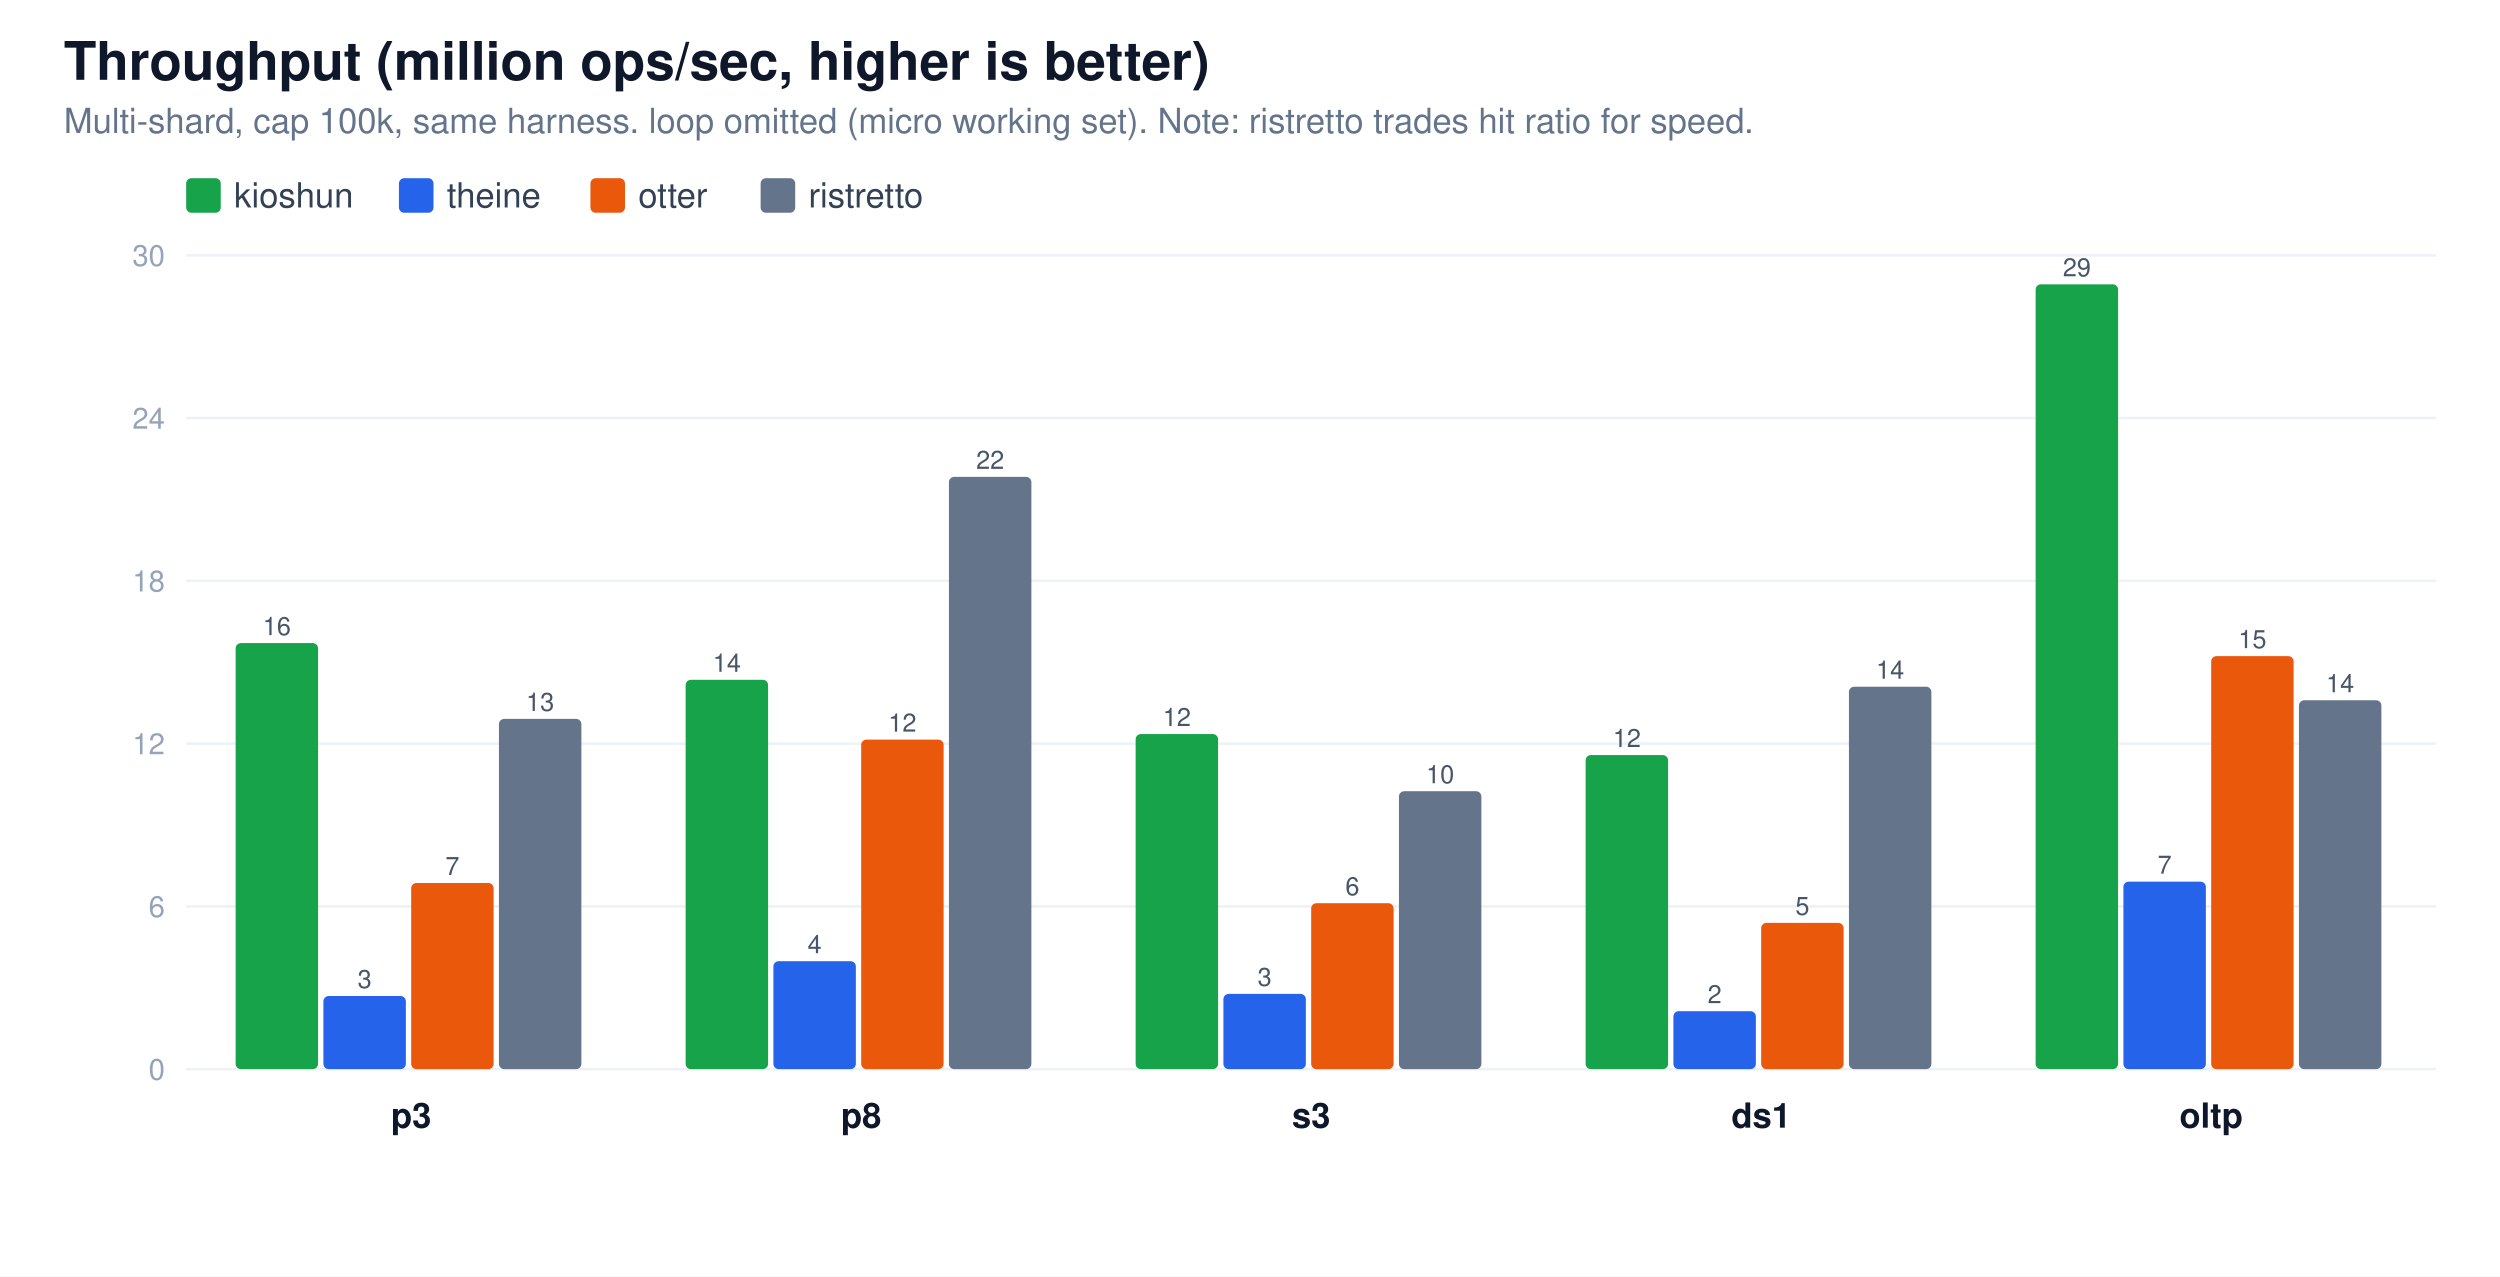
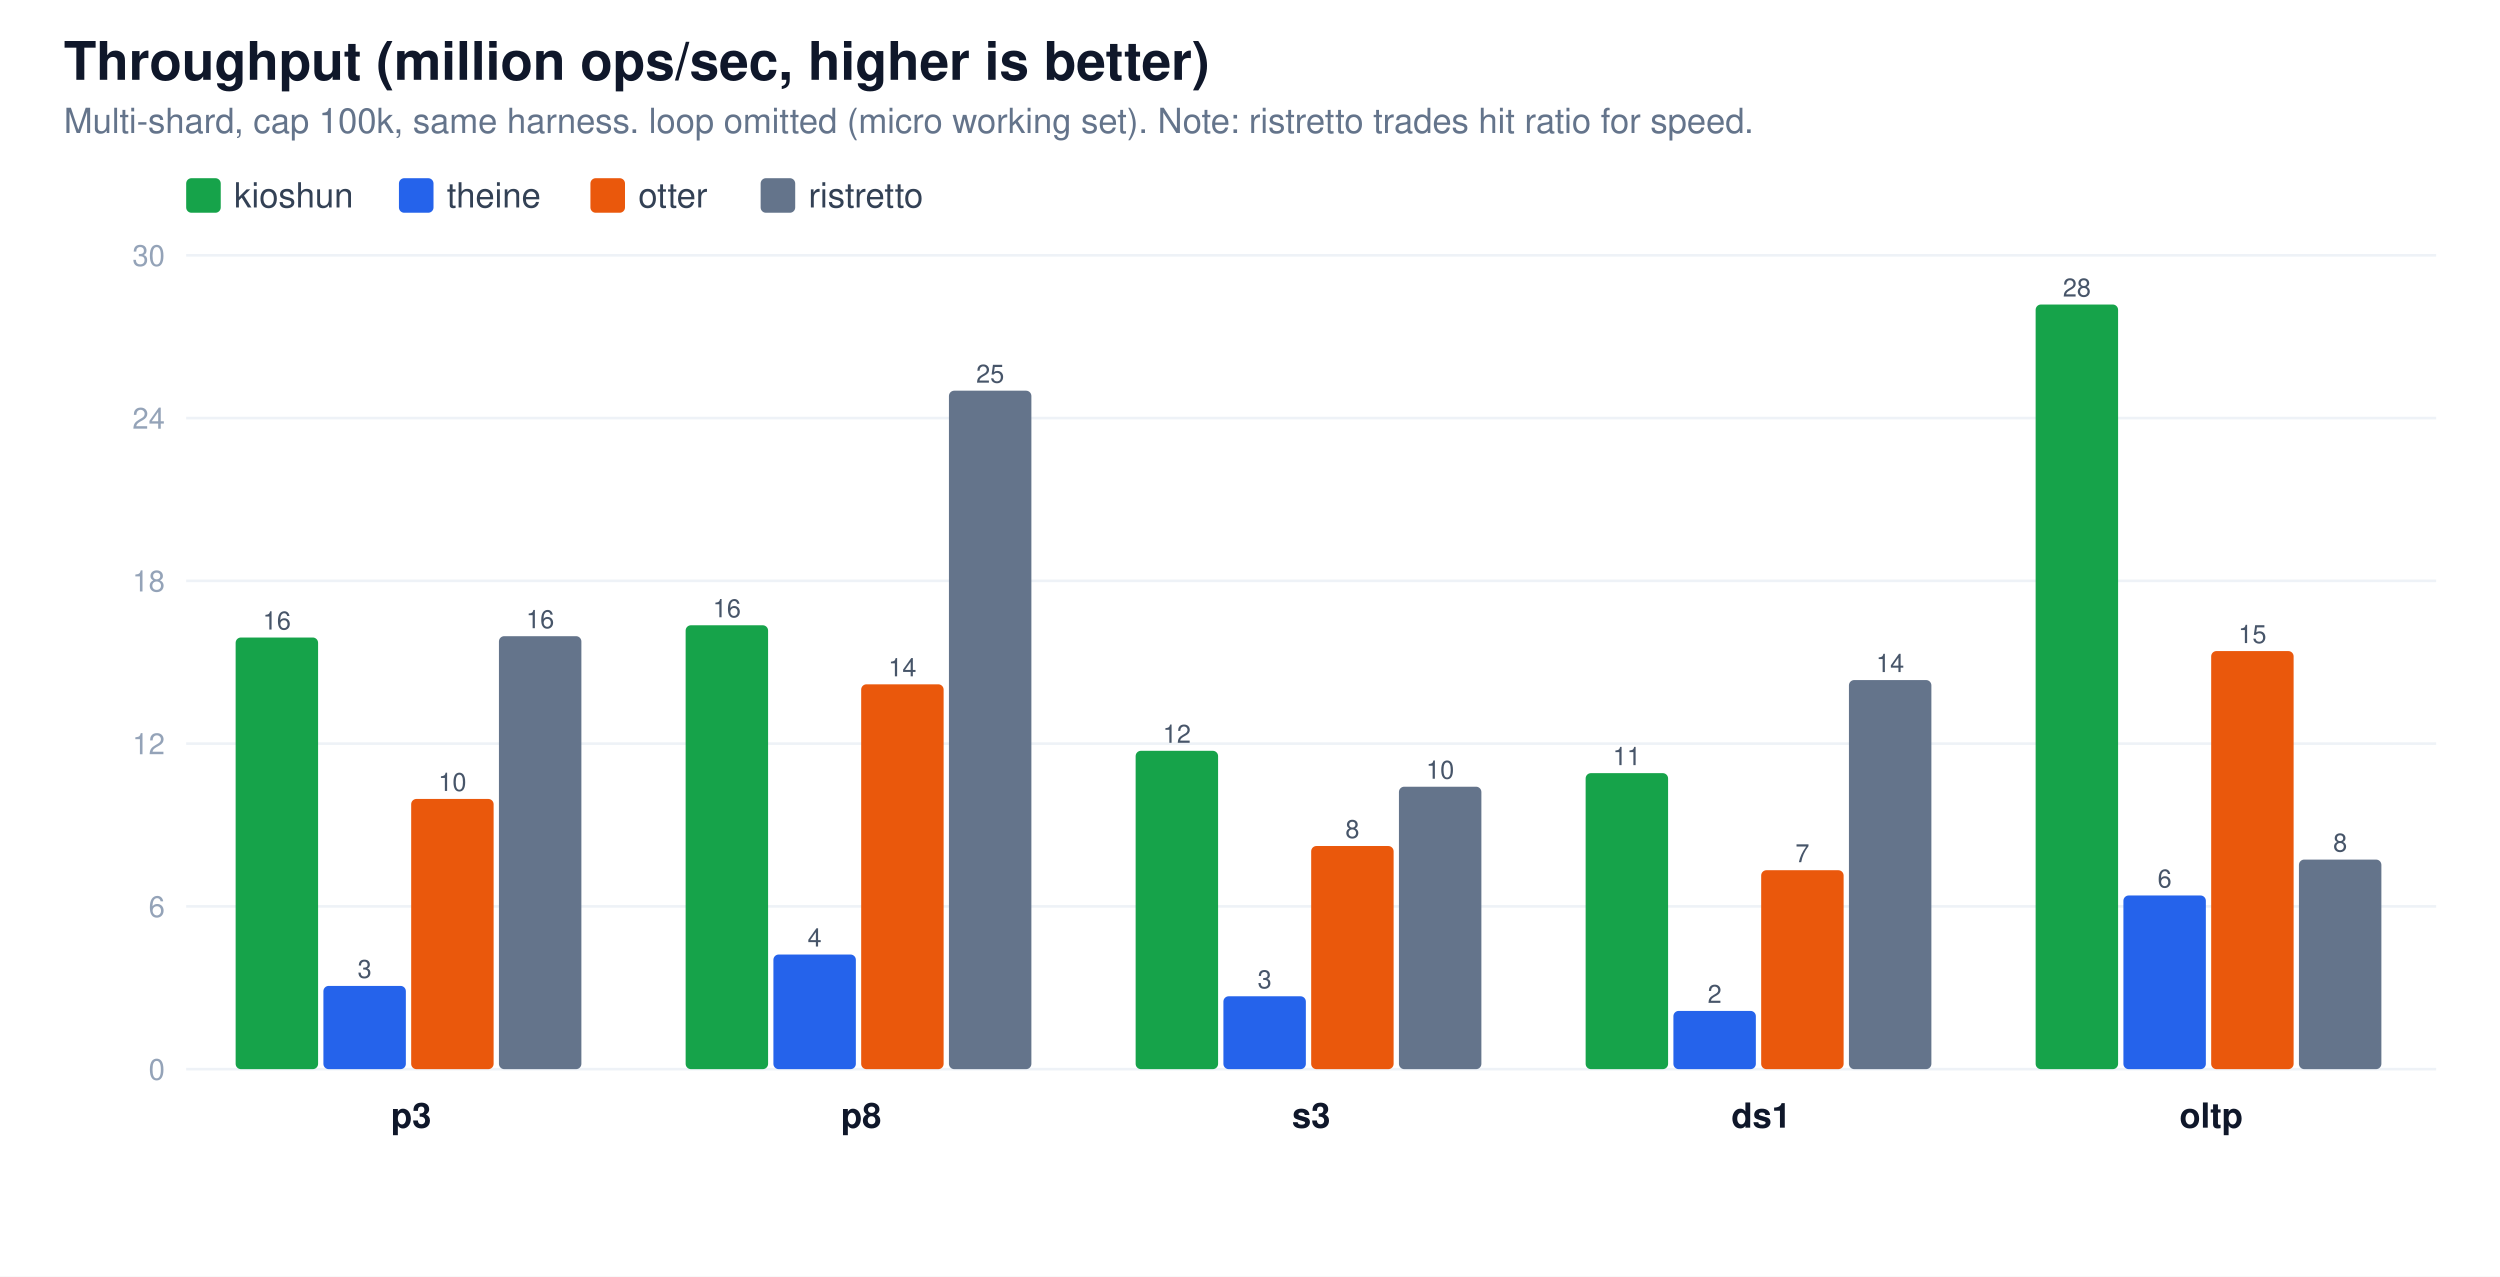
<svg xmlns="http://www.w3.org/2000/svg" width="940" height="480" viewBox="0 0 940 480" font-family="-apple-system,Segoe UI,Helvetica,Arial,sans-serif">
  <rect width="940" height="480" fill="white" />
  <text x="24" y="30" font-size="20" font-weight="700" fill="#0f172a">Throughput (million ops/sec, higher is better)</text>
  <text x="24" y="50" font-size="13" fill="#64748b">Multi-shard, cap 100k, same harness. loop omitted (micro working set). Note: ristretto trades hit ratio for speed.</text>
  <rect x="70" y="67" width="13" height="13" rx="2" fill="#16a34a" />
  <text x="88" y="78" font-size="13" fill="#334155">kioshun</text>
  <rect x="150" y="67" width="13" height="13" rx="2" fill="#2563eb" />
  <text x="168" y="78" font-size="13" fill="#334155">theine</text>
  <rect x="222" y="67" width="13" height="13" rx="2" fill="#ea580c" />
  <text x="240" y="78" font-size="13" fill="#334155">otter</text>
  <rect x="286" y="67" width="13" height="13" rx="2" fill="#64748b" />
  <text x="304" y="78" font-size="13" fill="#334155">ristretto</text>
  <line x1="70" y1="402.0" x2="916" y2="402.0" stroke="#eef2f7" />
  <text x="62" y="406.0" font-size="11" fill="#94a3b8" text-anchor="end">0</text>
  <line x1="70" y1="340.8" x2="916" y2="340.8" stroke="#eef2f7" />
  <text x="62" y="344.8" font-size="11" fill="#94a3b8" text-anchor="end">6</text>
  <line x1="70" y1="279.6" x2="916" y2="279.6" stroke="#eef2f7" />
  <text x="62" y="283.6" font-size="11" fill="#94a3b8" text-anchor="end">12</text>
  <line x1="70" y1="218.4" x2="916" y2="218.4" stroke="#eef2f7" />
  <text x="62" y="222.4" font-size="11" fill="#94a3b8" text-anchor="end">18</text>
  <line x1="70" y1="157.2" x2="916" y2="157.2" stroke="#eef2f7" />
  <text x="62" y="161.2" font-size="11" fill="#94a3b8" text-anchor="end">24</text>
  <line x1="70" y1="96.0" x2="916" y2="96.0" stroke="#eef2f7" />
  <text x="62" y="100.0" font-size="11" fill="#94a3b8" text-anchor="end">30</text>
-   <rect x="88.6" y="241.8" width="31.0" height="160.2" rx="2" fill="#16a34a" />
-   <text x="104.1" y="238.8" font-size="9.5" fill="#475569" text-anchor="middle">16</text>
-   <rect x="121.6" y="374.5" width="31.0" height="27.5" rx="2" fill="#2563eb" />
-   <text x="137.1" y="371.5" font-size="9.5" fill="#475569" text-anchor="middle">3</text>
-   <rect x="154.6" y="332.0" width="31.0" height="70.0" rx="2" fill="#ea580c" />
-   <text x="170.1" y="329.0" font-size="9.5" fill="#475569" text-anchor="middle">7</text>
-   <rect x="187.6" y="270.3" width="31.0" height="131.7" rx="2" fill="#64748b" />
-   <text x="203.1" y="267.3" font-size="9.5" fill="#475569" text-anchor="middle">13</text>
+   <rect x="88.6" y="239.7" width="31.0" height="162.3" rx="2" fill="#16a34a" />
+   <text x="104.1" y="236.7" font-size="9.5" fill="#475569" text-anchor="middle">16</text>
+   <rect x="121.6" y="370.7" width="31.0" height="31.3" rx="2" fill="#2563eb" />
+   <text x="137.1" y="367.7" font-size="9.5" fill="#475569" text-anchor="middle">3</text>
+   <rect x="154.6" y="300.4" width="31.0" height="101.6" rx="2" fill="#ea580c" />
+   <text x="170.1" y="297.4" font-size="9.5" fill="#475569" text-anchor="middle">10</text>
+   <rect x="187.6" y="239.2" width="31.0" height="162.8" rx="2" fill="#64748b" />
+   <text x="203.1" y="236.2" font-size="9.5" fill="#475569" text-anchor="middle">16</text>
  <text x="154.6" y="424" font-size="13" font-weight="600" fill="#0f172a" text-anchor="middle">p3</text>
-   <rect x="257.8" y="255.6" width="31.0" height="146.4" rx="2" fill="#16a34a" />
-   <text x="273.3" y="252.6" font-size="9.5" fill="#475569" text-anchor="middle">14</text>
-   <rect x="290.8" y="361.4" width="31.0" height="40.6" rx="2" fill="#2563eb" />
-   <text x="306.3" y="358.4" font-size="9.5" fill="#475569" text-anchor="middle">4</text>
-   <rect x="323.8" y="278.1" width="31.0" height="123.9" rx="2" fill="#ea580c" />
-   <text x="339.3" y="275.1" font-size="9.5" fill="#475569" text-anchor="middle">12</text>
-   <rect x="356.8" y="179.3" width="31.0" height="222.7" rx="2" fill="#64748b" />
-   <text x="372.3" y="176.3" font-size="9.5" fill="#475569" text-anchor="middle">22</text>
+   <rect x="257.8" y="235.1" width="31.0" height="166.9" rx="2" fill="#16a34a" />
+   <text x="273.3" y="232.1" font-size="9.5" fill="#475569" text-anchor="middle">16</text>
+   <rect x="290.8" y="358.9" width="31.0" height="43.1" rx="2" fill="#2563eb" />
+   <text x="306.3" y="355.9" font-size="9.5" fill="#475569" text-anchor="middle">4</text>
+   <rect x="323.8" y="257.3" width="31.0" height="144.7" rx="2" fill="#ea580c" />
+   <text x="339.3" y="254.3" font-size="9.5" fill="#475569" text-anchor="middle">14</text>
+   <rect x="356.8" y="146.9" width="31.0" height="255.1" rx="2" fill="#64748b" />
+   <text x="372.3" y="143.9" font-size="9.5" fill="#475569" text-anchor="middle">25</text>
  <text x="323.8" y="424" font-size="13" font-weight="600" fill="#0f172a" text-anchor="middle">p8</text>
-   <rect x="427.0" y="276.0" width="31.0" height="126.0" rx="2" fill="#16a34a" />
-   <text x="442.5" y="273.0" font-size="9.5" fill="#475569" text-anchor="middle">12</text>
-   <rect x="460.0" y="373.7" width="31.0" height="28.3" rx="2" fill="#2563eb" />
-   <text x="475.5" y="370.7" font-size="9.5" fill="#475569" text-anchor="middle">3</text>
-   <rect x="493.0" y="339.6" width="31.0" height="62.4" rx="2" fill="#ea580c" />
-   <text x="508.5" y="336.6" font-size="9.5" fill="#475569" text-anchor="middle">6</text>
-   <rect x="526.0" y="297.5" width="31.0" height="104.5" rx="2" fill="#64748b" />
-   <text x="541.5" y="294.5" font-size="9.5" fill="#475569" text-anchor="middle">10</text>
+   <rect x="427.0" y="282.3" width="31.0" height="119.7" rx="2" fill="#16a34a" />
+   <text x="442.5" y="279.3" font-size="9.5" fill="#475569" text-anchor="middle">12</text>
+   <rect x="460.0" y="374.6" width="31.0" height="27.4" rx="2" fill="#2563eb" />
+   <text x="475.5" y="371.6" font-size="9.5" fill="#475569" text-anchor="middle">3</text>
+   <rect x="493.0" y="318.1" width="31.0" height="83.9" rx="2" fill="#ea580c" />
+   <text x="508.5" y="315.1" font-size="9.5" fill="#475569" text-anchor="middle">8</text>
+   <rect x="526.0" y="295.8" width="31.0" height="106.2" rx="2" fill="#64748b" />
+   <text x="541.5" y="292.8" font-size="9.5" fill="#475569" text-anchor="middle">10</text>
  <text x="493.0" y="424" font-size="13" font-weight="600" fill="#0f172a" text-anchor="middle">s3</text>
-   <rect x="596.2" y="283.9" width="31.0" height="118.1" rx="2" fill="#16a34a" />
-   <text x="611.7" y="280.9" font-size="9.5" fill="#475569" text-anchor="middle">12</text>
-   <rect x="629.2" y="380.2" width="31.0" height="21.8" rx="2" fill="#2563eb" />
-   <text x="644.7" y="377.2" font-size="9.5" fill="#475569" text-anchor="middle">2</text>
-   <rect x="662.2" y="347.0" width="31.0" height="55.0" rx="2" fill="#ea580c" />
-   <text x="677.7" y="344.0" font-size="9.5" fill="#475569" text-anchor="middle">5</text>
-   <rect x="695.2" y="258.2" width="31.0" height="143.8" rx="2" fill="#64748b" />
-   <text x="710.7" y="255.2" font-size="9.5" fill="#475569" text-anchor="middle">14</text>
+   <rect x="596.2" y="290.7" width="31.0" height="111.3" rx="2" fill="#16a34a" />
+   <text x="611.7" y="287.7" font-size="9.5" fill="#475569" text-anchor="middle">11</text>
+   <rect x="629.2" y="380.1" width="31.0" height="21.9" rx="2" fill="#2563eb" />
+   <text x="644.7" y="377.1" font-size="9.5" fill="#475569" text-anchor="middle">2</text>
+   <rect x="662.2" y="327.2" width="31.0" height="74.8" rx="2" fill="#ea580c" />
+   <text x="677.7" y="324.2" font-size="9.5" fill="#475569" text-anchor="middle">7</text>
+   <rect x="695.2" y="255.7" width="31.0" height="146.3" rx="2" fill="#64748b" />
+   <text x="710.7" y="252.7" font-size="9.5" fill="#475569" text-anchor="middle">14</text>
  <text x="662.2" y="424" font-size="13" font-weight="600" fill="#0f172a" text-anchor="middle">ds1</text>
-   <rect x="765.4" y="106.9" width="31.0" height="295.1" rx="2" fill="#16a34a" />
-   <text x="780.9" y="103.9" font-size="9.5" fill="#475569" text-anchor="middle">29</text>
-   <rect x="798.4" y="331.5" width="31.0" height="70.5" rx="2" fill="#2563eb" />
-   <text x="813.9" y="328.5" font-size="9.5" fill="#475569" text-anchor="middle">7</text>
-   <rect x="831.4" y="246.7" width="31.0" height="155.3" rx="2" fill="#ea580c" />
-   <text x="846.9" y="243.7" font-size="9.5" fill="#475569" text-anchor="middle">15</text>
-   <rect x="864.4" y="263.3" width="31.0" height="138.7" rx="2" fill="#64748b" />
-   <text x="879.9" y="260.3" font-size="9.5" fill="#475569" text-anchor="middle">14</text>
+   <rect x="765.4" y="114.5" width="31.0" height="287.5" rx="2" fill="#16a34a" />
+   <text x="780.9" y="111.5" font-size="9.5" fill="#475569" text-anchor="middle">28</text>
+   <rect x="798.4" y="336.7" width="31.0" height="65.3" rx="2" fill="#2563eb" />
+   <text x="813.9" y="333.7" font-size="9.5" fill="#475569" text-anchor="middle">6</text>
+   <rect x="831.4" y="244.8" width="31.0" height="157.2" rx="2" fill="#ea580c" />
+   <text x="846.9" y="241.8" font-size="9.5" fill="#475569" text-anchor="middle">15</text>
+   <rect x="864.4" y="323.2" width="31.0" height="78.8" rx="2" fill="#64748b" />
+   <text x="879.9" y="320.2" font-size="9.5" fill="#475569" text-anchor="middle">8</text>
  <text x="831.4" y="424" font-size="13" font-weight="600" fill="#0f172a" text-anchor="middle">oltp</text>
</svg>
